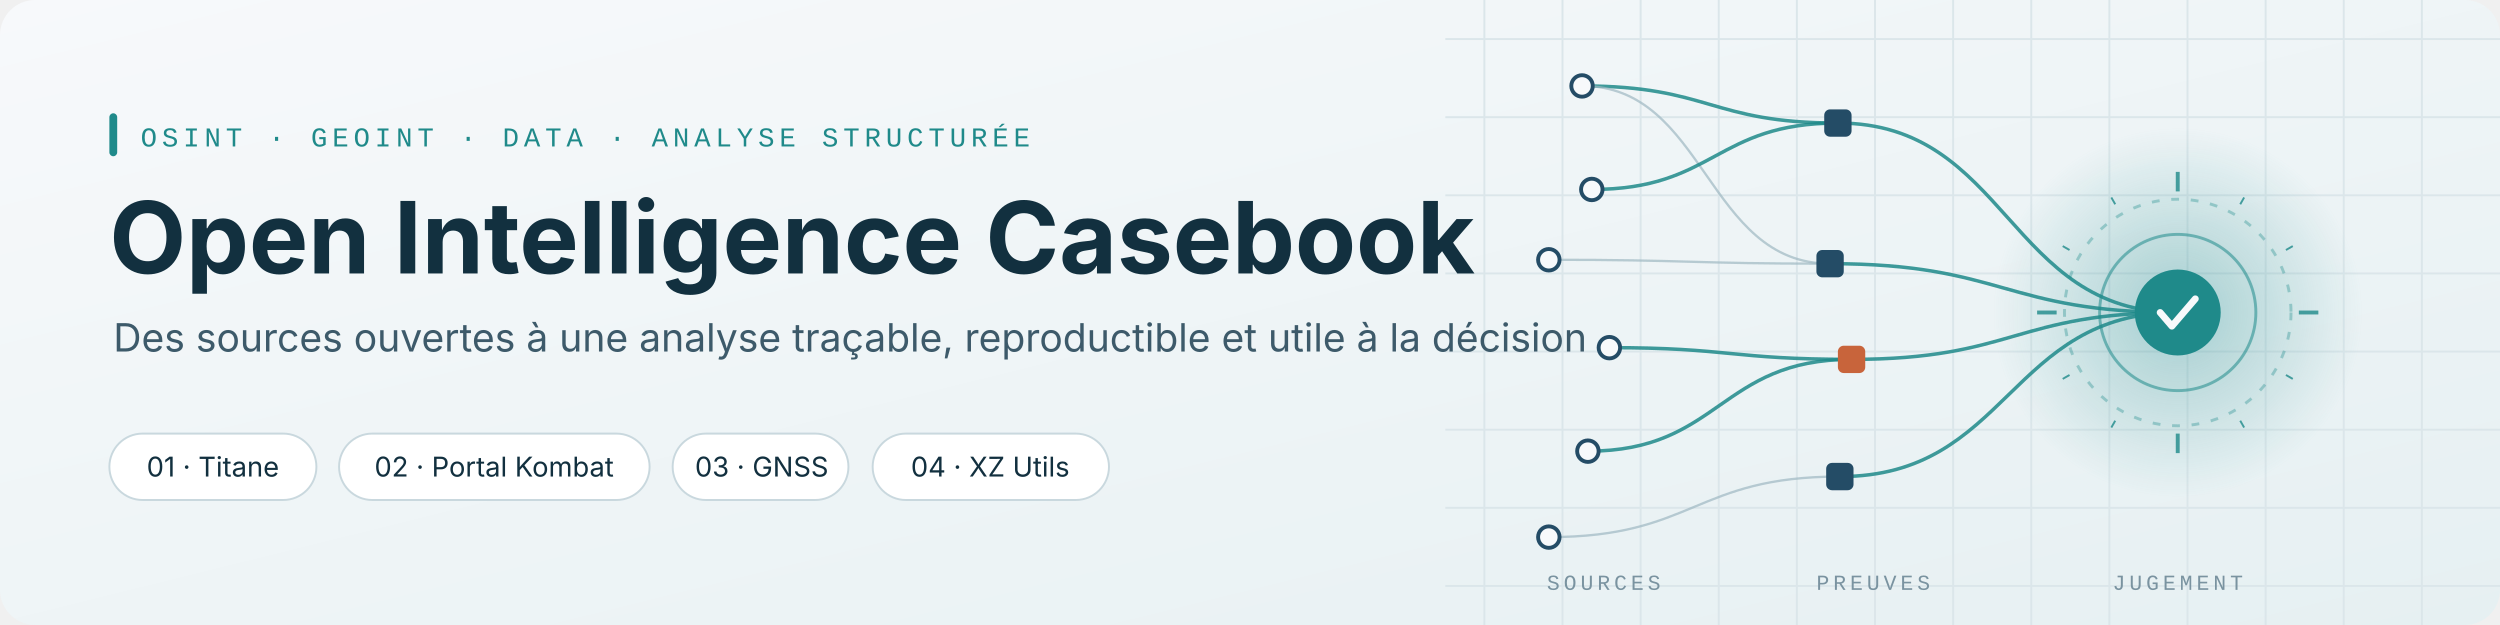
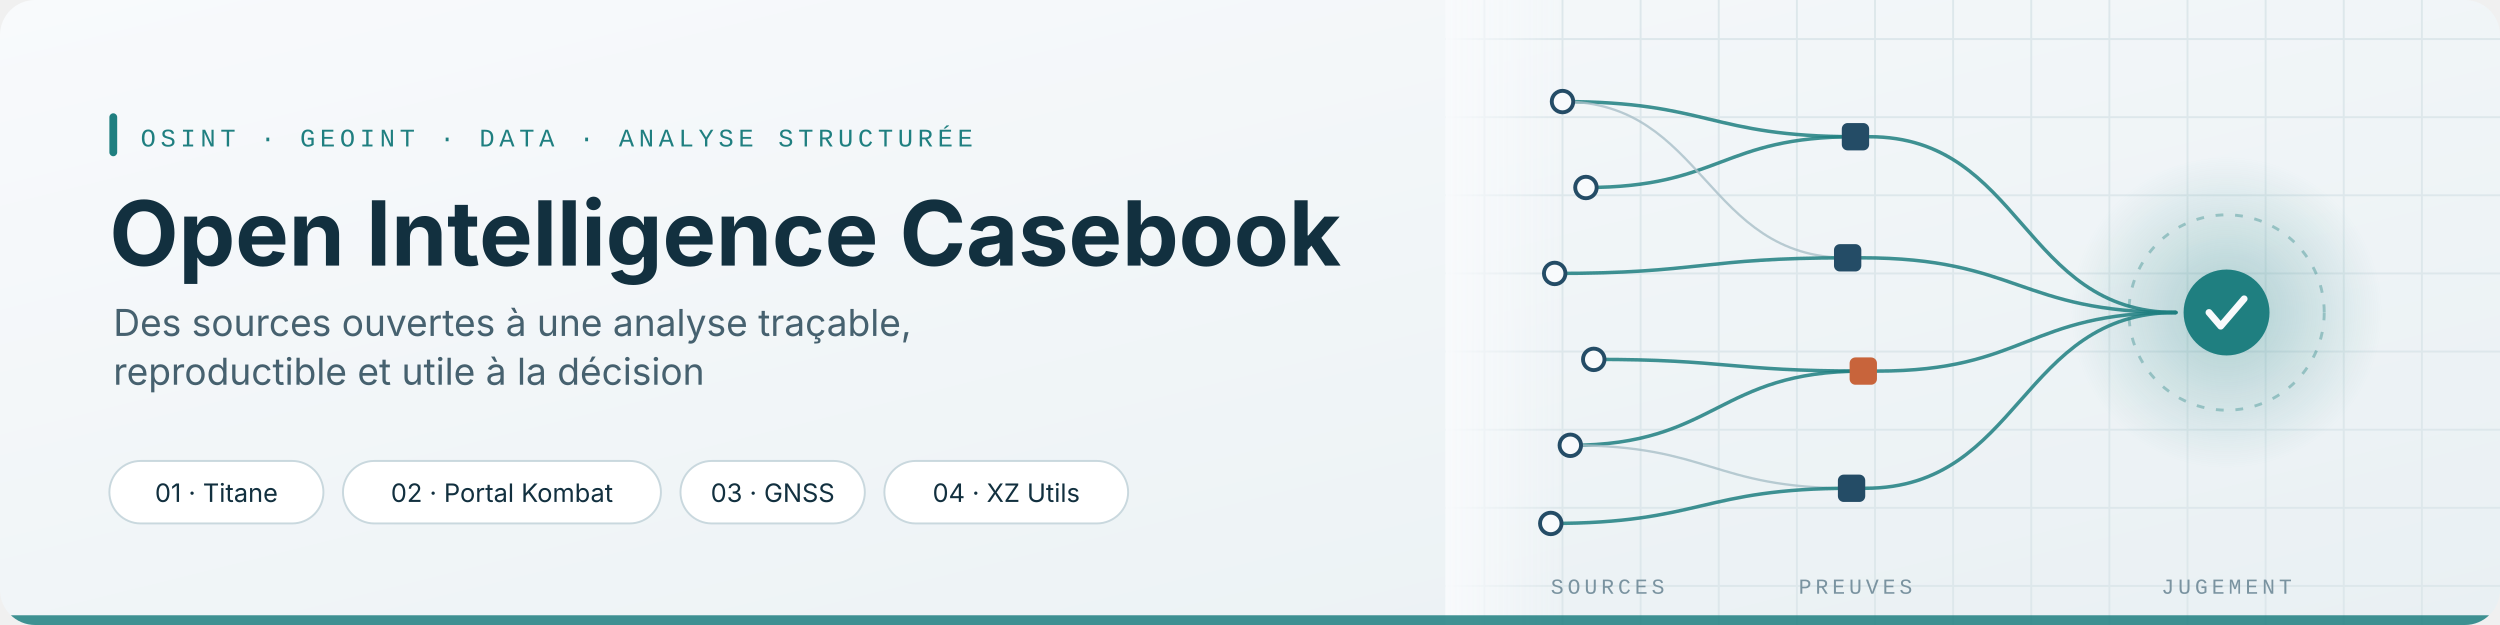
<svg xmlns="http://www.w3.org/2000/svg" viewBox="0 0 1280 320" width="1280" height="320" role="img" aria-labelledby="t d">
  <defs>
    <linearGradient id="bg" x1="0" y1="0" x2="1" y2="1">
-       <stop offset="0" stop-color="#f7f9fb" />
-       <stop offset="1" stop-color="#e6f0f2" />
+       <stop offset="0" stop-color="#f8fafc" />
+       <stop offset="1" stop-color="#e9f0f3" />
+     </linearGradient>
+     <linearGradient id="fade" x1="0" y1="0" x2="1" y2="0">
+       <stop offset="0" stop-color="#f8fafc" stop-opacity="1" />
+       <stop offset="1" stop-color="#f8fafc" stop-opacity="0" />
    </linearGradient>
    <radialGradient id="glow" cx="0.5" cy="0.5" r="0.5">
-       <stop offset="0" stop-color="#1f8a8a" stop-opacity="0.35" />
-       <stop offset="1" stop-color="#1f8a8a" stop-opacity="0" />
+       <stop offset="0" stop-color="#1f7f80" stop-opacity="0.32" />
+       <stop offset="1" stop-color="#1f7f80" stop-opacity="0" />
    </radialGradient>
+     <clipPath id="frame">
+       <rect width="1280" height="320" rx="18" />
+     </clipPath>
  </defs>
-   <rect width="1280" height="320" rx="18" fill="url(#bg)" />
-   <line x1="760" y1="0" x2="760" y2="320" stroke="#dbe6ea" stroke-width="1" />
-   <line x1="800" y1="0" x2="800" y2="320" stroke="#dbe6ea" stroke-width="1" />
-   <line x1="840" y1="0" x2="840" y2="320" stroke="#dbe6ea" stroke-width="1" />
-   <line x1="880" y1="0" x2="880" y2="320" stroke="#dbe6ea" stroke-width="1" />
-   <line x1="920" y1="0" x2="920" y2="320" stroke="#dbe6ea" stroke-width="1" />
-   <line x1="960" y1="0" x2="960" y2="320" stroke="#dbe6ea" stroke-width="1" />
-   <line x1="1000" y1="0" x2="1000" y2="320" stroke="#dbe6ea" stroke-width="1" />
-   <line x1="1040" y1="0" x2="1040" y2="320" stroke="#dbe6ea" stroke-width="1" />
-   <line x1="1080" y1="0" x2="1080" y2="320" stroke="#dbe6ea" stroke-width="1" />
-   <line x1="1120" y1="0" x2="1120" y2="320" stroke="#dbe6ea" stroke-width="1" />
-   <line x1="1160" y1="0" x2="1160" y2="320" stroke="#dbe6ea" stroke-width="1" />
-   <line x1="1200" y1="0" x2="1200" y2="320" stroke="#dbe6ea" stroke-width="1" />
-   <line x1="1240" y1="0" x2="1240" y2="320" stroke="#dbe6ea" stroke-width="1" />
-   <line x1="740" y1="20" x2="1280" y2="20" stroke="#dbe6ea" stroke-width="1" />
-   <line x1="740" y1="60" x2="1280" y2="60" stroke="#dbe6ea" stroke-width="1" />
-   <line x1="740" y1="100" x2="1280" y2="100" stroke="#dbe6ea" stroke-width="1" />
-   <line x1="740" y1="140" x2="1280" y2="140" stroke="#dbe6ea" stroke-width="1" />
-   <line x1="740" y1="180" x2="1280" y2="180" stroke="#dbe6ea" stroke-width="1" />
-   <line x1="740" y1="220" x2="1280" y2="220" stroke="#dbe6ea" stroke-width="1" />
-   <line x1="740" y1="260" x2="1280" y2="260" stroke="#dbe6ea" stroke-width="1" />
-   <line x1="740" y1="300" x2="1280" y2="300" stroke="#dbe6ea" stroke-width="1" />
-   <path d="M810,44 C875.5,44 875.5,63 941,63" fill="none" stroke="#1f8a8a" stroke-width="1.8" stroke-opacity="0.85" />
-   <path d="M810,44 C873.5,44 873.5,135 937,135" fill="none" stroke="#9fb8c2" stroke-width="1.2" stroke-opacity="0.7" />
-   <path d="M815,97 C878.0,97 878.0,63 941,63" fill="none" stroke="#1f8a8a" stroke-width="1.8" stroke-opacity="0.85" />
-   <path d="M793,133 C865.0,133 865.0,135 937,135" fill="none" stroke="#9fb8c2" stroke-width="1.2" stroke-opacity="0.7" />
-   <path d="M824,178 C886.0,178 886.0,184 948,184" fill="none" stroke="#1f8a8a" stroke-width="1.8" stroke-opacity="0.85" />
-   <path d="M813,231 C880.5,231 880.5,184 948,184" fill="none" stroke="#1f8a8a" stroke-width="1.8" stroke-opacity="0.85" />
-   <path d="M793,275 C867.5,275 867.5,244 942,244" fill="none" stroke="#9fb8c2" stroke-width="1.2" stroke-opacity="0.7" />
-   <path d="M941,63 C1028.0,63 1028.0,160 1115,160" fill="none" stroke="#1f8a8a" stroke-width="1.8" stroke-opacity="0.85" />
-   <path d="M937,135 C1026.0,135 1026.0,160 1115,160" fill="none" stroke="#1f8a8a" stroke-width="1.8" stroke-opacity="0.85" />
-   <path d="M948,184 C1031.5,184 1031.5,160 1115,160" fill="none" stroke="#1f8a8a" stroke-width="1.8" stroke-opacity="0.85" />
-   <path d="M942,244 C1028.5,244 1028.5,160 1115,160" fill="none" stroke="#1f8a8a" stroke-width="1.8" stroke-opacity="0.85" />
-   <circle cx="1115" cy="160" r="95" fill="url(#glow)" />
-   <circle cx="1115" cy="160" r="58" fill="none" stroke="#1f8a8a" stroke-opacity="0.35" stroke-width="1.5" stroke-dasharray="4 6" />
-   <circle cx="1115" cy="160" r="40" fill="none" stroke="#1f8a8a" stroke-opacity="0.55" stroke-width="1.5" stroke-dasharray="none" />
-   <line x1="1177.0" y1="160.0" x2="1187.0" y2="160.0" stroke="#1f8a8a" stroke-width="2" stroke-opacity="0.8" />
-   <line x1="1170.4" y1="192.0" x2="1173.9" y2="194.0" stroke="#1f8a8a" stroke-width="1" stroke-opacity="0.8" />
-   <line x1="1147.0" y1="215.4" x2="1149.0" y2="218.9" stroke="#1f8a8a" stroke-width="1" stroke-opacity="0.8" />
-   <line x1="1115.0" y1="222.0" x2="1115.0" y2="232.0" stroke="#1f8a8a" stroke-width="2" stroke-opacity="0.8" />
-   <line x1="1083.0" y1="215.4" x2="1081.0" y2="218.9" stroke="#1f8a8a" stroke-width="1" stroke-opacity="0.8" />
-   <line x1="1059.6" y1="192.0" x2="1056.1" y2="194.0" stroke="#1f8a8a" stroke-width="1" stroke-opacity="0.8" />
-   <line x1="1053.0" y1="160.0" x2="1043.0" y2="160.0" stroke="#1f8a8a" stroke-width="2" stroke-opacity="0.8" />
-   <line x1="1059.6" y1="128.0" x2="1056.1" y2="126.0" stroke="#1f8a8a" stroke-width="1" stroke-opacity="0.8" />
-   <line x1="1083.0" y1="104.6" x2="1081.0" y2="101.1" stroke="#1f8a8a" stroke-width="1" stroke-opacity="0.8" />
-   <line x1="1115.0" y1="98.0" x2="1115.0" y2="88.0" stroke="#1f8a8a" stroke-width="2" stroke-opacity="0.8" />
-   <line x1="1147.0" y1="104.6" x2="1149.0" y2="101.1" stroke="#1f8a8a" stroke-width="1" stroke-opacity="0.8" />
-   <line x1="1170.4" y1="128.0" x2="1173.9" y2="126.0" stroke="#1f8a8a" stroke-width="1" stroke-opacity="0.8" />
-   <circle cx="810" cy="44" r="5.5" fill="#f7f9fb" stroke="#244c66" stroke-width="2" />
-   <circle cx="815" cy="97" r="5.5" fill="#f7f9fb" stroke="#244c66" stroke-width="2" />
-   <circle cx="793" cy="133" r="5.5" fill="#f7f9fb" stroke="#244c66" stroke-width="2" />
-   <circle cx="824" cy="178" r="5.5" fill="#f7f9fb" stroke="#244c66" stroke-width="2" />
-   <circle cx="813" cy="231" r="5.5" fill="#f7f9fb" stroke="#244c66" stroke-width="2" />
-   <circle cx="793" cy="275" r="5.5" fill="#f7f9fb" stroke="#244c66" stroke-width="2" />
-   <rect x="934" y="56" width="14" height="14" rx="3" fill="#244c66" />
-   <rect x="930" y="128" width="14" height="14" rx="3" fill="#244c66" />
-   <rect x="941" y="177" width="14" height="14" rx="3" fill="#c8643b" />
-   <rect x="935" y="237" width="14" height="14" rx="3" fill="#244c66" />
-   <circle cx="1115" cy="160" r="22" fill="#1f8a8a" />
-   <path d="M1106,160 l6,7 l12,-14" fill="none" stroke="#f7f9fb" stroke-width="3.5" stroke-linecap="round" stroke-linejoin="round" />
-   <text x="792" y="302" font-family="'Cascadia Code', 'JetBrains Mono', Consolas, 'Courier New', monospace" font-size="11" letter-spacing="2" fill="#7a93a0">SOURCES</text>
-   <text x="930" y="302" font-family="'Cascadia Code', 'JetBrains Mono', Consolas, 'Courier New', monospace" font-size="11" letter-spacing="2" fill="#7a93a0">PREUVES</text>
-   <text x="1115" y="302" text-anchor="middle" font-family="'Cascadia Code', 'JetBrains Mono', Consolas, 'Courier New', monospace" font-size="11" letter-spacing="2" fill="#7a93a0">JUGEMENT</text>
-   <rect x="56" y="58" width="4" height="22" rx="2" fill="#1f8a8a" />
-   <text x="72" y="75" font-family="'Cascadia Code', 'JetBrains Mono', Consolas, 'Courier New', monospace" font-size="14" letter-spacing="2.5" fill="#1f8a8a">OSINT · GEOINT · DATA · ANALYSE STRUCTURÉE</text>
-   <text x="56" y="140" font-family="'Segoe UI', Inter, 'Helvetica Neue', Arial, sans-serif" font-size="51" font-weight="700" fill="#12303f">Open Intelligence Casebook</text>
-   <text x="58" y="180" font-family="'Segoe UI', Inter, 'Helvetica Neue', Arial, sans-serif" font-size="20" fill="#3d5a6a">Des sources ouvertes à une analyse traçable, reproductible et utile à la décision</text>
-   <rect x="56" y="222" width="106" height="34" rx="17" fill="#ffffff" stroke="#c9d8de" />
-   <text x="109" y="244" text-anchor="middle" font-family="'Segoe UI', Inter, 'Helvetica Neue', Arial, sans-serif" font-size="14" fill="#12303f">01 · Titane</text>
-   <rect x="173.6" y="222" width="159" height="34" rx="17" fill="#ffffff" stroke="#c9d8de" />
-   <text x="253" y="244" text-anchor="middle" font-family="'Segoe UI', Inter, 'Helvetica Neue', Arial, sans-serif" font-size="14" fill="#12303f">02 · Portal Kombat</text>
-   <rect x="344.4" y="222" width="90" height="34" rx="17" fill="#ffffff" stroke="#c9d8de" />
-   <text x="390" y="244" text-anchor="middle" font-family="'Segoe UI', Inter, 'Helvetica Neue', Arial, sans-serif" font-size="14" fill="#12303f">03 · GNSS</text>
-   <rect x="446.8" y="222" width="121" height="34" rx="17" fill="#ffffff" stroke="#c9d8de" />
-   <text x="507" y="244" text-anchor="middle" font-family="'Segoe UI', Inter, 'Helvetica Neue', Arial, sans-serif" font-size="14" fill="#12303f">04 · XZ Utils</text>
+   <g clip-path="url(#frame)">
+     <rect width="1280" height="320" fill="url(#bg)" />
+     <line x1="760" y1="0" x2="760" y2="320" stroke="#dde7eb" stroke-width="1" />
+     <line x1="800" y1="0" x2="800" y2="320" stroke="#dde7eb" stroke-width="1" />
+     <line x1="840" y1="0" x2="840" y2="320" stroke="#dde7eb" stroke-width="1" />
+     <line x1="880" y1="0" x2="880" y2="320" stroke="#dde7eb" stroke-width="1" />
+     <line x1="920" y1="0" x2="920" y2="320" stroke="#dde7eb" stroke-width="1" />
+     <line x1="960" y1="0" x2="960" y2="320" stroke="#dde7eb" stroke-width="1" />
+     <line x1="1000" y1="0" x2="1000" y2="320" stroke="#dde7eb" stroke-width="1" />
+     <line x1="1040" y1="0" x2="1040" y2="320" stroke="#dde7eb" stroke-width="1" />
+     <line x1="1080" y1="0" x2="1080" y2="320" stroke="#dde7eb" stroke-width="1" />
+     <line x1="1120" y1="0" x2="1120" y2="320" stroke="#dde7eb" stroke-width="1" />
+     <line x1="1160" y1="0" x2="1160" y2="320" stroke="#dde7eb" stroke-width="1" />
+     <line x1="1200" y1="0" x2="1200" y2="320" stroke="#dde7eb" stroke-width="1" />
+     <line x1="1240" y1="0" x2="1240" y2="320" stroke="#dde7eb" stroke-width="1" />
+     <line x1="740" y1="20" x2="1280" y2="20" stroke="#dde7eb" stroke-width="1" />
+     <line x1="740" y1="60" x2="1280" y2="60" stroke="#dde7eb" stroke-width="1" />
+     <line x1="740" y1="100" x2="1280" y2="100" stroke="#dde7eb" stroke-width="1" />
+     <line x1="740" y1="140" x2="1280" y2="140" stroke="#dde7eb" stroke-width="1" />
+     <line x1="740" y1="180" x2="1280" y2="180" stroke="#dde7eb" stroke-width="1" />
+     <line x1="740" y1="220" x2="1280" y2="220" stroke="#dde7eb" stroke-width="1" />
+     <line x1="740" y1="260" x2="1280" y2="260" stroke="#dde7eb" stroke-width="1" />
+     <line x1="740" y1="300" x2="1280" y2="300" stroke="#dde7eb" stroke-width="1" />
+     <rect x="740" y="0" width="60" height="320" fill="url(#fade)" />
+     <path d="M800,52 C875,52 875,70 950,70" fill="none" stroke="#1f7f80" stroke-width="1.8" stroke-opacity="0.85" stroke-linecap="round" />
+     <path d="M812,96 C881,96 881,70 950,70" fill="none" stroke="#1f7f80" stroke-width="1.8" stroke-opacity="0.85" stroke-linecap="round" />
+     <path d="M800,52 C873,52 873,132 946,132" fill="none" stroke="#a9bfc8" stroke-width="1.2" stroke-opacity="0.8" stroke-linecap="round" />
+     <path d="M796,140 C871,140 871,132 946,132" fill="none" stroke="#1f7f80" stroke-width="1.8" stroke-opacity="0.85" stroke-linecap="round" />
+     <path d="M816,184 C885,184 885,190 954,190" fill="none" stroke="#1f7f80" stroke-width="1.8" stroke-opacity="0.85" stroke-linecap="round" />
+     <path d="M804,228 C879,228 879,190 954,190" fill="none" stroke="#1f7f80" stroke-width="1.8" stroke-opacity="0.85" stroke-linecap="round" />
+     <path d="M804,228 C876,228 876,250 948,250" fill="none" stroke="#a9bfc8" stroke-width="1.2" stroke-opacity="0.8" stroke-linecap="round" />
+     <path d="M794,268 C871,268 871,250 948,250" fill="none" stroke="#1f7f80" stroke-width="1.8" stroke-opacity="0.85" stroke-linecap="round" />
+     <path d="M957,70 C1035.5,70 1035.5,160 1114,160" fill="none" stroke="#1f7f80" stroke-width="1.8" stroke-opacity="0.85" stroke-linecap="round" />
+     <path d="M953,132 C1033.5,132 1033.5,160 1114,160" fill="none" stroke="#1f7f80" stroke-width="1.8" stroke-opacity="0.85" stroke-linecap="round" />
+     <path d="M961,190 C1037.5,190 1037.5,160 1114,160" fill="none" stroke="#1f7f80" stroke-width="1.8" stroke-opacity="0.85" stroke-linecap="round" />
+     <path d="M955,250 C1034.5,250 1034.5,160 1114,160" fill="none" stroke="#1f7f80" stroke-width="1.8" stroke-opacity="0.85" stroke-linecap="round" />
+     <circle cx="800" cy="52" r="5.5" fill="#f8fafc" stroke="#244c66" stroke-width="2" />
+     <circle cx="812" cy="96" r="5.5" fill="#f8fafc" stroke="#244c66" stroke-width="2" />
+     <circle cx="796" cy="140" r="5.5" fill="#f8fafc" stroke="#244c66" stroke-width="2" />
+     <circle cx="816" cy="184" r="5.5" fill="#f8fafc" stroke="#244c66" stroke-width="2" />
+     <circle cx="804" cy="228" r="5.5" fill="#f8fafc" stroke="#244c66" stroke-width="2" />
+     <circle cx="794" cy="268" r="5.5" fill="#f8fafc" stroke="#244c66" stroke-width="2" />
+     <rect x="943" y="63" width="14" height="14" rx="3" fill="#244c66" />
+     <rect x="939" y="125" width="14" height="14" rx="3" fill="#244c66" />
+     <rect x="947" y="183" width="14" height="14" rx="3" fill="#c8643b" />
+     <rect x="941" y="243" width="14" height="14" rx="3" fill="#244c66" />
+     <circle cx="1140" cy="160" r="80" fill="url(#glow)" />
+     <circle cx="1140" cy="160" r="50" fill="none" stroke="#1f7f80" stroke-opacity="0.35" stroke-width="1.5" stroke-dasharray="4 6" />
+     <circle cx="1140" cy="160" r="22" fill="#1f7f80" />
+     <path d="M1131,160 l6,7 l12,-14" fill="none" stroke="#f8fafc" stroke-width="3.5" stroke-linecap="round" stroke-linejoin="round" />
+     <text x="794" y="304" font-family="'Cascadia Code', 'JetBrains Mono', Consolas, 'Courier New', monospace" font-size="11" letter-spacing="2" fill="#7a93a0">SOURCES</text>
+     <text x="950" y="304" font-family="'Cascadia Code', 'JetBrains Mono', Consolas, 'Courier New', monospace" font-size="11" letter-spacing="2" text-anchor="middle" fill="#7a93a0">PREUVES</text>
+     <text x="1140" y="304" font-family="'Cascadia Code', 'JetBrains Mono', Consolas, 'Courier New', monospace" font-size="11" letter-spacing="2" text-anchor="middle" fill="#7a93a0">JUGEMENT</text>
+     <rect x="56" y="58" width="4" height="22" rx="2" fill="#1f7f80" />
+     <text x="72" y="75" font-family="'Cascadia Code', 'JetBrains Mono', Consolas, 'Courier New', monospace" font-size="13" letter-spacing="2.4" fill="#1f7f80">OSINT · GEOINT · DATA · ANALYSE STRUCTURÉE</text>
+     <text x="56" y="136" font-family="'Segoe UI', Inter, 'Helvetica Neue', Arial, sans-serif" font-size="46" font-weight="700" fill="#12303f">Open Intelligence Casebook</text>
+     <text x="58" y="172" font-family="'Segoe UI', Inter, 'Helvetica Neue', Arial, sans-serif" font-size="19" fill="#46616f">Des sources ouvertes à une analyse traçable,</text>
+     <text x="58" y="197" font-family="'Segoe UI', Inter, 'Helvetica Neue', Arial, sans-serif" font-size="19" fill="#46616f">reproductible et utile à la décision</text>
+     <rect x="56" y="236" width="109.6" height="32" rx="16" fill="#ffffff" stroke="#c9d8de" />
+     <text x="110.8" y="257" font-family="'Segoe UI', Inter, 'Helvetica Neue', Arial, sans-serif" font-size="13" text-anchor="middle" fill="#12303f">01 · Titane</text>
+     <rect x="175.6" y="236" width="162.8" height="32" rx="16" fill="#ffffff" stroke="#c9d8de" />
+     <text x="257" y="257" font-family="'Segoe UI', Inter, 'Helvetica Neue', Arial, sans-serif" font-size="13" text-anchor="middle" fill="#12303f">02 · Portal Kombat</text>
+     <rect x="348.4" y="236" width="94.4" height="32" rx="16" fill="#ffffff" stroke="#c9d8de" />
+     <text x="395.6" y="257" font-family="'Segoe UI', Inter, 'Helvetica Neue', Arial, sans-serif" font-size="13" text-anchor="middle" fill="#12303f">03 · GNSS</text>
+     <rect x="452.8" y="236" width="124.8" height="32" rx="16" fill="#ffffff" stroke="#c9d8de" />
+     <text x="515.2" y="257" font-family="'Segoe UI', Inter, 'Helvetica Neue', Arial, sans-serif" font-size="13" text-anchor="middle" fill="#12303f">04 · XZ Utils</text>
+     <rect x="0" y="315" width="1280" height="5" fill="#1f7f80" fill-opacity="0.85" />
+   </g>
</svg>
